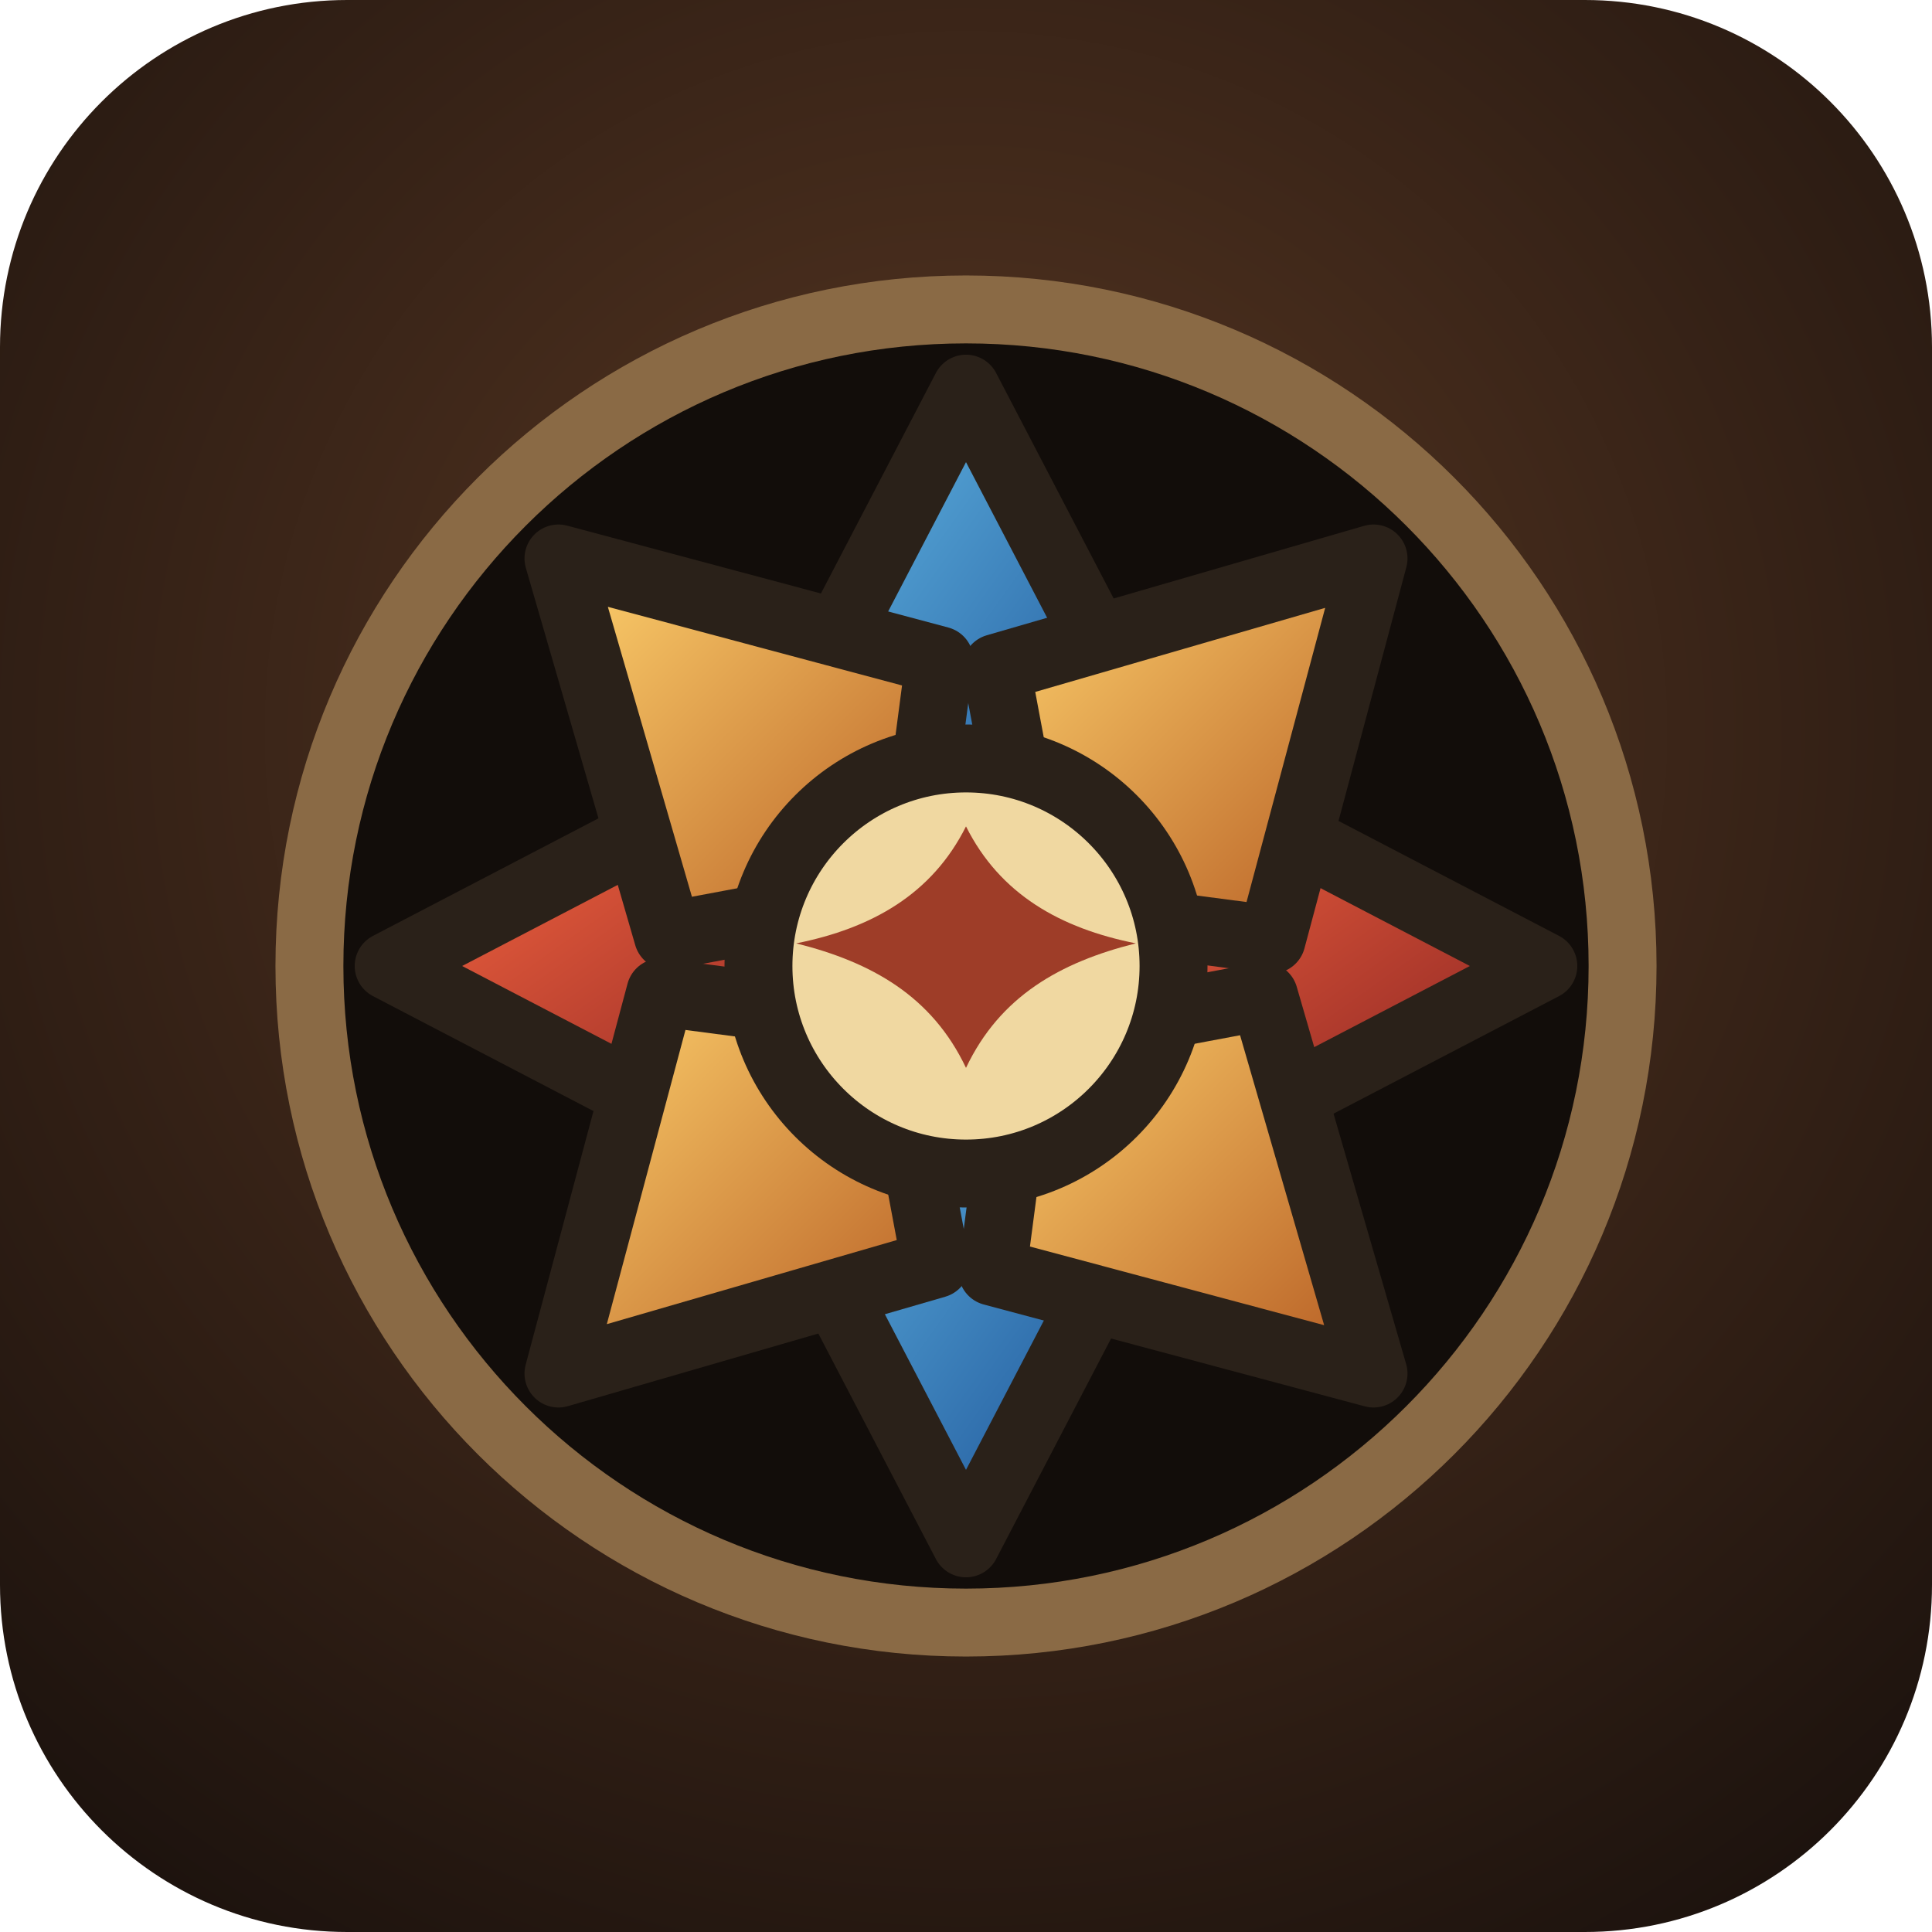
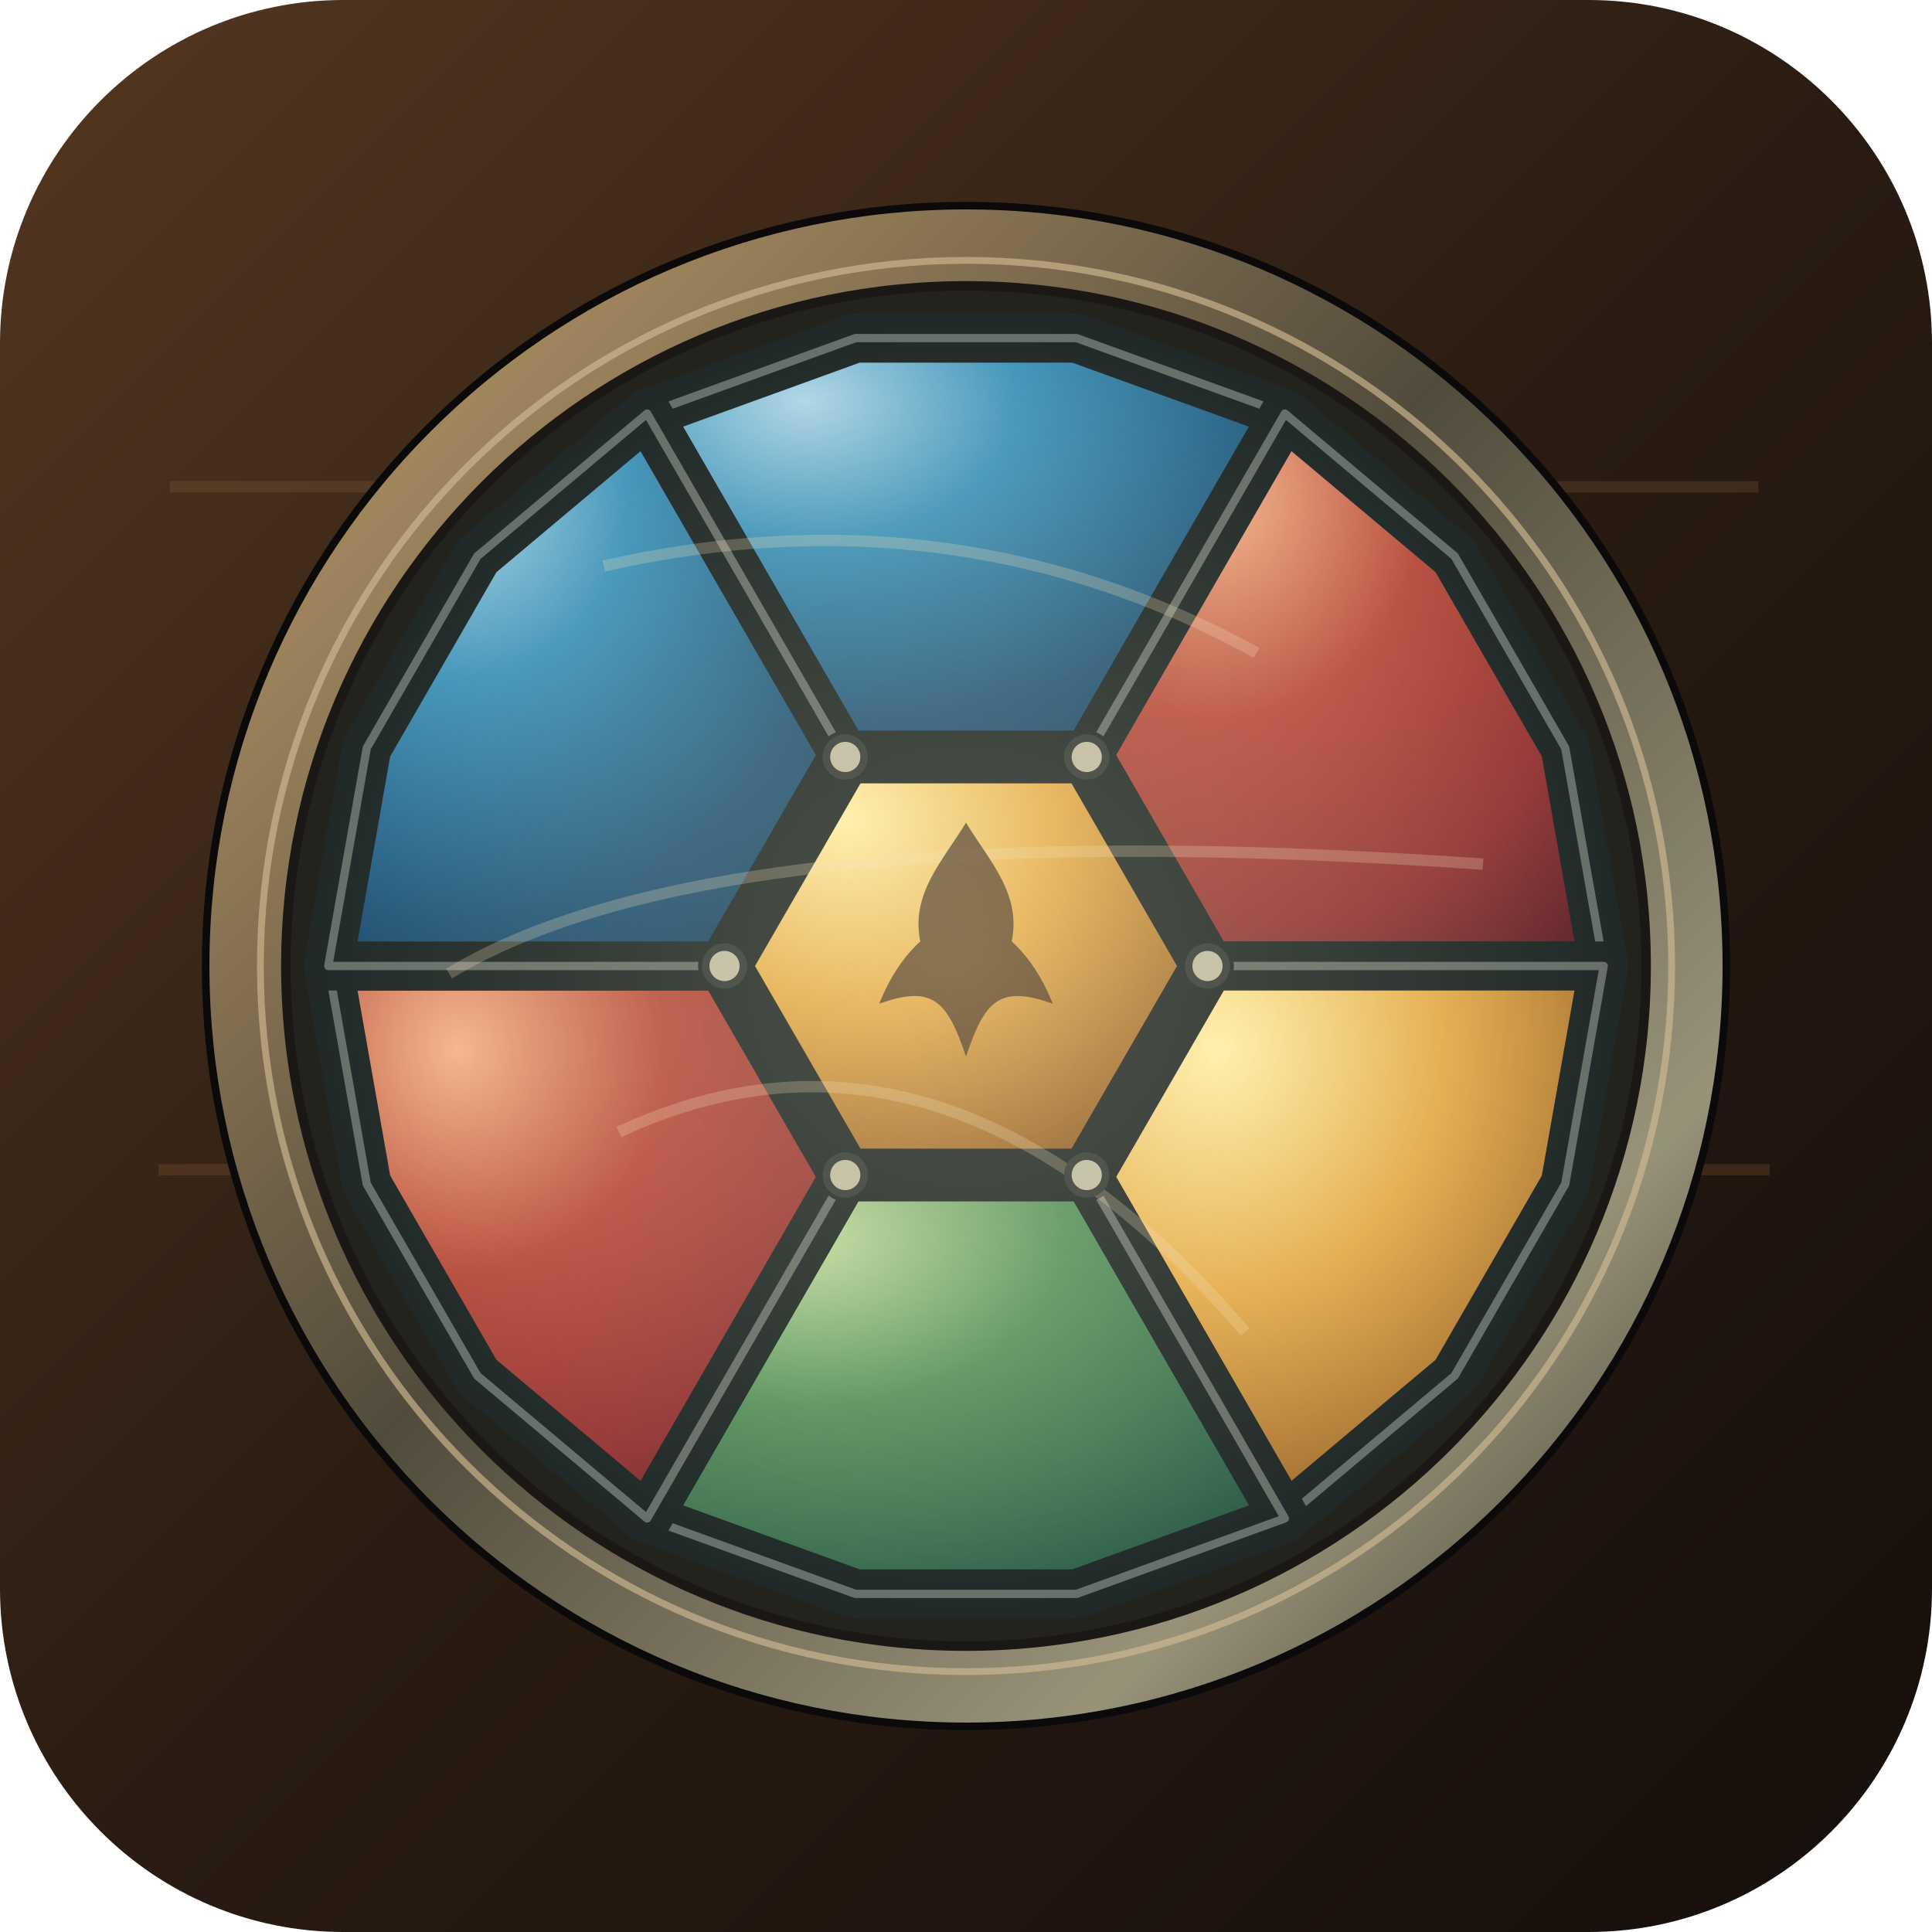
<svg xmlns="http://www.w3.org/2000/svg" viewBox="0 0 512 512">
  <defs>
-     <radialGradient id="bg" cx="50%" cy="38%" r="72%">
-       <stop offset="0" stop-color="#5a3823" />
-       <stop offset="1" stop-color="#1d130e" />
+     <linearGradient id="wood" x1="0" y1="0" x2="1" y2="1">
+       <stop stop-color="#543822" />
+       <stop offset=".52" stop-color="#291b12" />
+       <stop offset="1" stop-color="#160e0b" />
+     </linearGradient>
+     <linearGradient id="rim" x1="0" y1="0" x2="1" y2="1">
+       <stop stop-color="#c09e6a" />
+       <stop offset=".46" stop-color="#524b3c" />
+       <stop offset=".8" stop-color="#989279" />
+       <stop offset="1" stop-color="#3c382d" />
+     </linearGradient>
+     <radialGradient id="cobalt" cx="25%" cy="15%" r="110%">
+       <stop stop-color="#aed6e7" />
+       <stop offset=".3" stop-color="#3f94ba" />
+       <stop offset=".7" stop-color="#215578" />
+       <stop offset="1" stop-color="#123553" />
    </radialGradient>
-     <linearGradient id="ruby" x1="0" y1="0" x2="1" y2="1">
-       <stop stop-color="#ff6b43" />
-       <stop offset="1" stop-color="#821f20" />
-     </linearGradient>
-     <linearGradient id="blue" x1="0" y1="0" x2="1" y2="1">
-       <stop stop-color="#66bde8" />
-       <stop offset="1" stop-color="#174a91" />
-     </linearGradient>
-     <linearGradient id="amber" x1="0" y1="0" x2="1" y2="1">
-       <stop stop-color="#ffd36e" />
-       <stop offset="1" stop-color="#b55b22" />
-     </linearGradient>
+     <radialGradient id="ruby" cx="25%" cy="15%" r="115%">
+       <stop stop-color="#f5b38a" />
+       <stop offset=".35" stop-color="#b54c3c" />
+       <stop offset=".7" stop-color="#903335" />
+       <stop offset="1" stop-color="#4e1d26" />
+     </radialGradient>
+     <radialGradient id="amber" cx="25%" cy="15%" r="115%">
+       <stop stop-color="#fff0a7" />
+       <stop offset=".38" stop-color="#e3ab4b" />
+       <stop offset=".75" stop-color="#9c682d" />
+       <stop offset="1" stop-color="#633b1d" />
+     </radialGradient>
+     <radialGradient id="moss" cx="25%" cy="15%" r="115%">
+       <stop stop-color="#c0db9c" />
+       <stop offset=".35" stop-color="#54915d" />
+       <stop offset=".75" stop-color="#31634b" />
+       <stop offset="1" stop-color="#1c4037" />
+     </radialGradient>
+     <radialGradient id="light">
+       <stop stop-color="#fff4cc" stop-opacity=".24" />
+       <stop offset="1" stop-color="#fff5d1" stop-opacity="0" />
+     </radialGradient>
  </defs>
-   <rect width="512" height="512" rx="92" fill="url(#bg)" />
-   <circle cx="256" cy="256" r="174" fill="#120d0a" stroke="#8a6a45" stroke-width="18" />
-   <g stroke="#2a2119" stroke-width="18" stroke-linejoin="round">
-     <path d="M256 103 305 197 256 240 207 197Z" fill="url(#blue)" />
-     <path d="M409 256 315 305 272 256 315 207Z" fill="url(#ruby)" />
-     <path d="M256 409 207 315 256 272 305 315Z" fill="url(#blue)" />
-     <path d="M103 256 197 207 240 256 197 305Z" fill="url(#ruby)" />
-     <path d="M364 148 337 249 276 241 264 177Z" fill="url(#amber)" />
-     <path d="M364 364 263 337 271 276 335 264Z" fill="url(#amber)" />
-     <path d="M148 364 175 263 236 271 248 335Z" fill="url(#amber)" />
-     <path d="M148 148 249 175 241 236 177 248Z" fill="url(#amber)" />
+   <rect width="512" height="512" rx="91" fill="url(#wood)" />
+   <path d="M45 129H466M42 310H469" stroke="#92643c" stroke-opacity=".24" stroke-width="3" />
+   <circle cx="256" cy="256" r="198" fill="#181513" stroke="#0b0909" stroke-width="9" />
+   <circle cx="256" cy="256" r="191" fill="none" stroke="url(#rim)" stroke-width="19" />
+   <circle cx="256" cy="256" r="179" fill="#20201b" />
+   <path d="M 224 200.6 L 171.5 109.6 L 226.7 89.6 L 285.3 89.6 L 340.5 109.6 L 288 200.6 Z" fill="url(#cobalt)" stroke="#1c2625" stroke-width="13" stroke-linejoin="round" />
+   <path d="M 224 200.6 L 171.5 109.6 L 226.7 89.6 L 285.3 89.6 L 340.5 109.6 L 288 200.6 Z" fill="none" stroke="#a6aba2" stroke-opacity=".53" stroke-width="2.2" stroke-linejoin="round" />
+   <path d="M 288 200.6 L 340.5 109.6 L 385.5 147.4 L 414.8 198.2 L 425 256 L 320 256 Z" fill="url(#ruby)" stroke="#1c2625" stroke-width="13" stroke-linejoin="round" />
+   <path d="M 288 200.6 L 340.5 109.6 L 385.5 147.4 L 414.8 198.2 L 425 256 L 320 256 Z" fill="none" stroke="#a6aba2" stroke-opacity=".53" stroke-width="2.2" stroke-linejoin="round" />
+   <path d="M 320 256 L 425 256 L 414.8 313.8 L 385.5 364.6 L 340.5 402.4 L 288 311.4 Z" fill="url(#amber)" stroke="#1c2625" stroke-width="13" stroke-linejoin="round" />
+   <path d="M 320 256 L 425 256 L 414.8 313.8 L 385.5 364.6 L 340.5 402.4 L 288 311.4 Z" fill="none" stroke="#a6aba2" stroke-opacity=".53" stroke-width="2.2" stroke-linejoin="round" />
+   <path d="M 288 311.4 L 340.5 402.4 L 285.3 422.4 L 226.7 422.4 L 171.5 402.4 L 224 311.4 Z" fill="url(#moss)" stroke="#1c2625" stroke-width="13" stroke-linejoin="round" />
+   <path d="M 288 311.4 L 340.5 402.4 L 285.3 422.4 L 226.7 422.4 L 171.5 402.4 L 224 311.4 Z" fill="none" stroke="#a6aba2" stroke-opacity=".53" stroke-width="2.2" stroke-linejoin="round" />
+   <path d="M 224 311.4 L 171.5 402.4 L 126.5 364.6 L 97.2 313.8 L 87 256 L 192 256 Z" fill="url(#ruby)" stroke="#1c2625" stroke-width="13" stroke-linejoin="round" />
+   <path d="M 224 311.4 L 171.5 402.4 L 126.5 364.6 L 97.2 313.8 L 87 256 L 192 256 Z" fill="none" stroke="#a6aba2" stroke-opacity=".53" stroke-width="2.2" stroke-linejoin="round" />
+   <path d="M 192 256 L 87 256 L 97.2 198.2 L 126.5 147.4 L 171.5 109.6 L 224 200.6 Z" fill="url(#cobalt)" stroke="#1c2625" stroke-width="13" stroke-linejoin="round" />
+   <path d="M 192 256 L 87 256 L 97.2 198.2 L 126.5 147.4 L 171.5 109.6 L 224 200.6 Z" fill="none" stroke="#a6aba2" stroke-opacity=".53" stroke-width="2.2" stroke-linejoin="round" />
+   <path d="M 224 200.6 L 288 200.6 L 320 256 L 288 311.4 L 224 311.4 L 192 256 Z" fill="url(#amber)" stroke="#1c2625" stroke-width="14" stroke-linejoin="round" />
+   <g opacity=".25" fill="none" stroke="#f5dfb9" stroke-width="3">
+     <path d="M160 150Q253 129 333 173M164 300Q250 260 330 353M119 258Q190 215 393 229" />
  </g>
-   <circle cx="256" cy="256" r="55" fill="#f0d8a1" stroke="#2a2119" stroke-width="18" />
-   <path d="M256 219c9 18 25 27 45 31-20 5-36 14-45 33-9-19-25-28-45-33 20-4 36-13 45-31Z" fill="#9e3d28" />
+   <path d="M256 218c-6 10-15 19-12 32l12-3 12 3c3-13-6-22-12-32zm0 25c-12 3-19 13-23 23 14-5 18-1 23 14 5-15 9-19 23-14-4-10-11-20-23-23z" fill="#37261d" opacity=".73" />
+   <circle cx="224" cy="200.6" r="5" fill="#beb9a2" stroke="#303735" stroke-width="2" />
+   <circle cx="288" cy="200.6" r="5" fill="#beb9a2" stroke="#303735" stroke-width="2" />
+   <circle cx="320" cy="256" r="5" fill="#beb9a2" stroke="#303735" stroke-width="2" />
+   <circle cx="288" cy="311.4" r="5" fill="#beb9a2" stroke="#303735" stroke-width="2" />
+   <circle cx="224" cy="311.4" r="5" fill="#beb9a2" stroke="#303735" stroke-width="2" />
+   <circle cx="192" cy="256" r="5" fill="#beb9a2" stroke="#303735" stroke-width="2" />
+   <circle cx="256" cy="256" r="185" fill="url(#light)" />
+   <circle cx="256" cy="256" r="187" fill="none" stroke="#d0ba92" stroke-width="1.8" opacity=".65" />
</svg>
